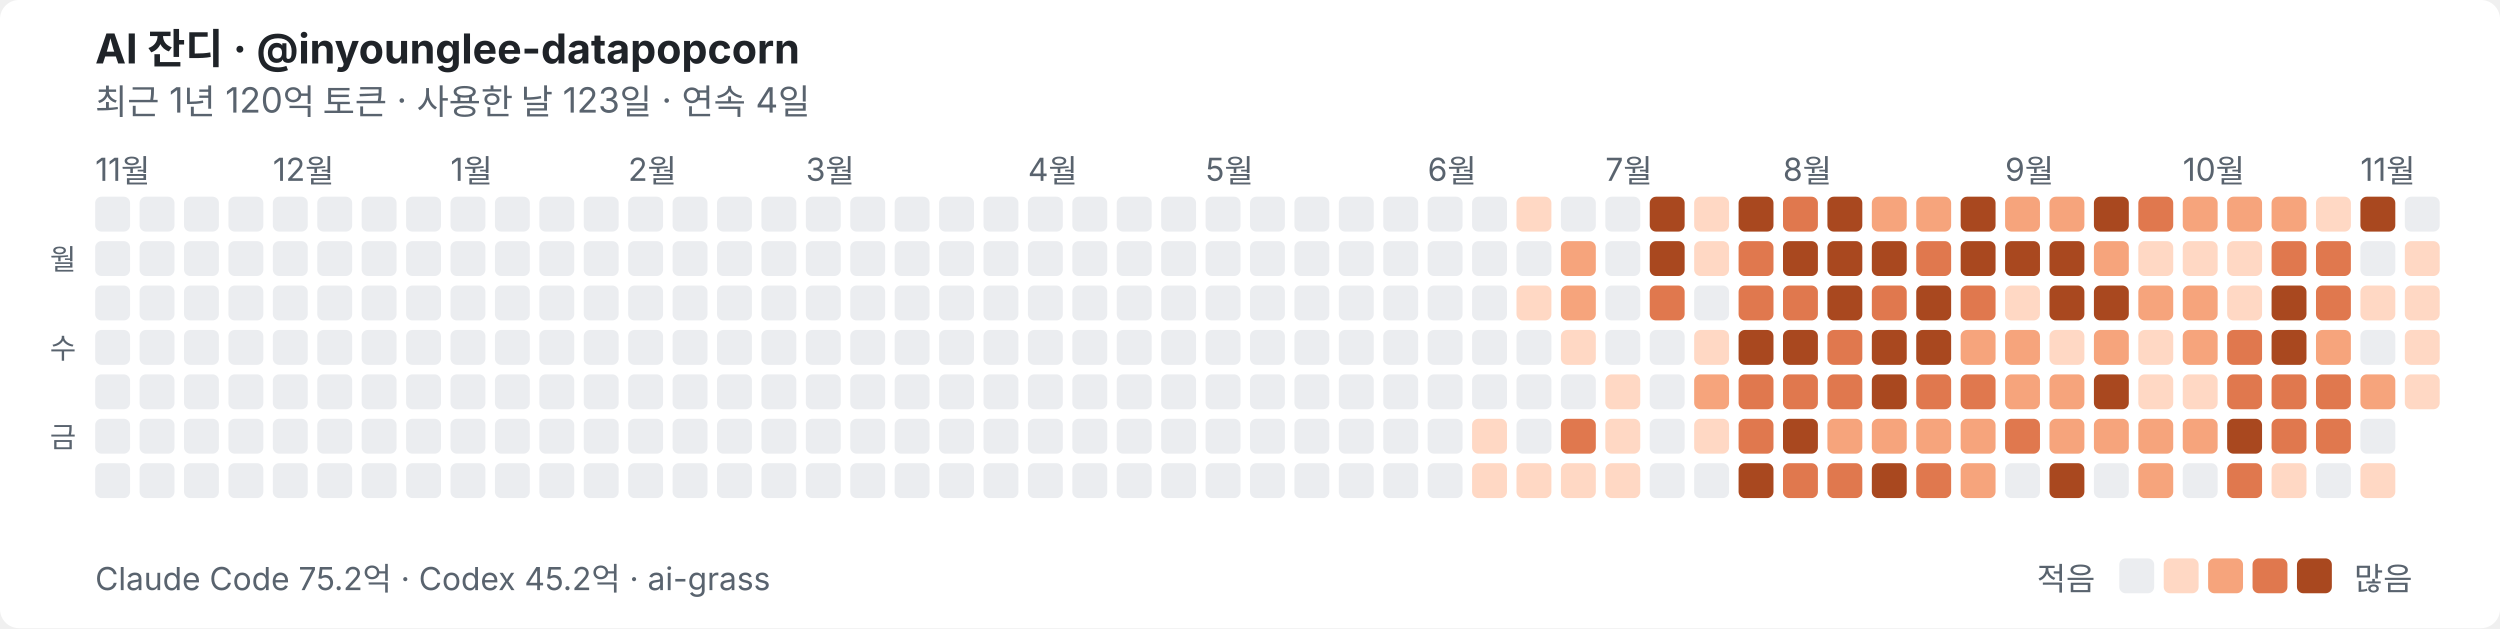
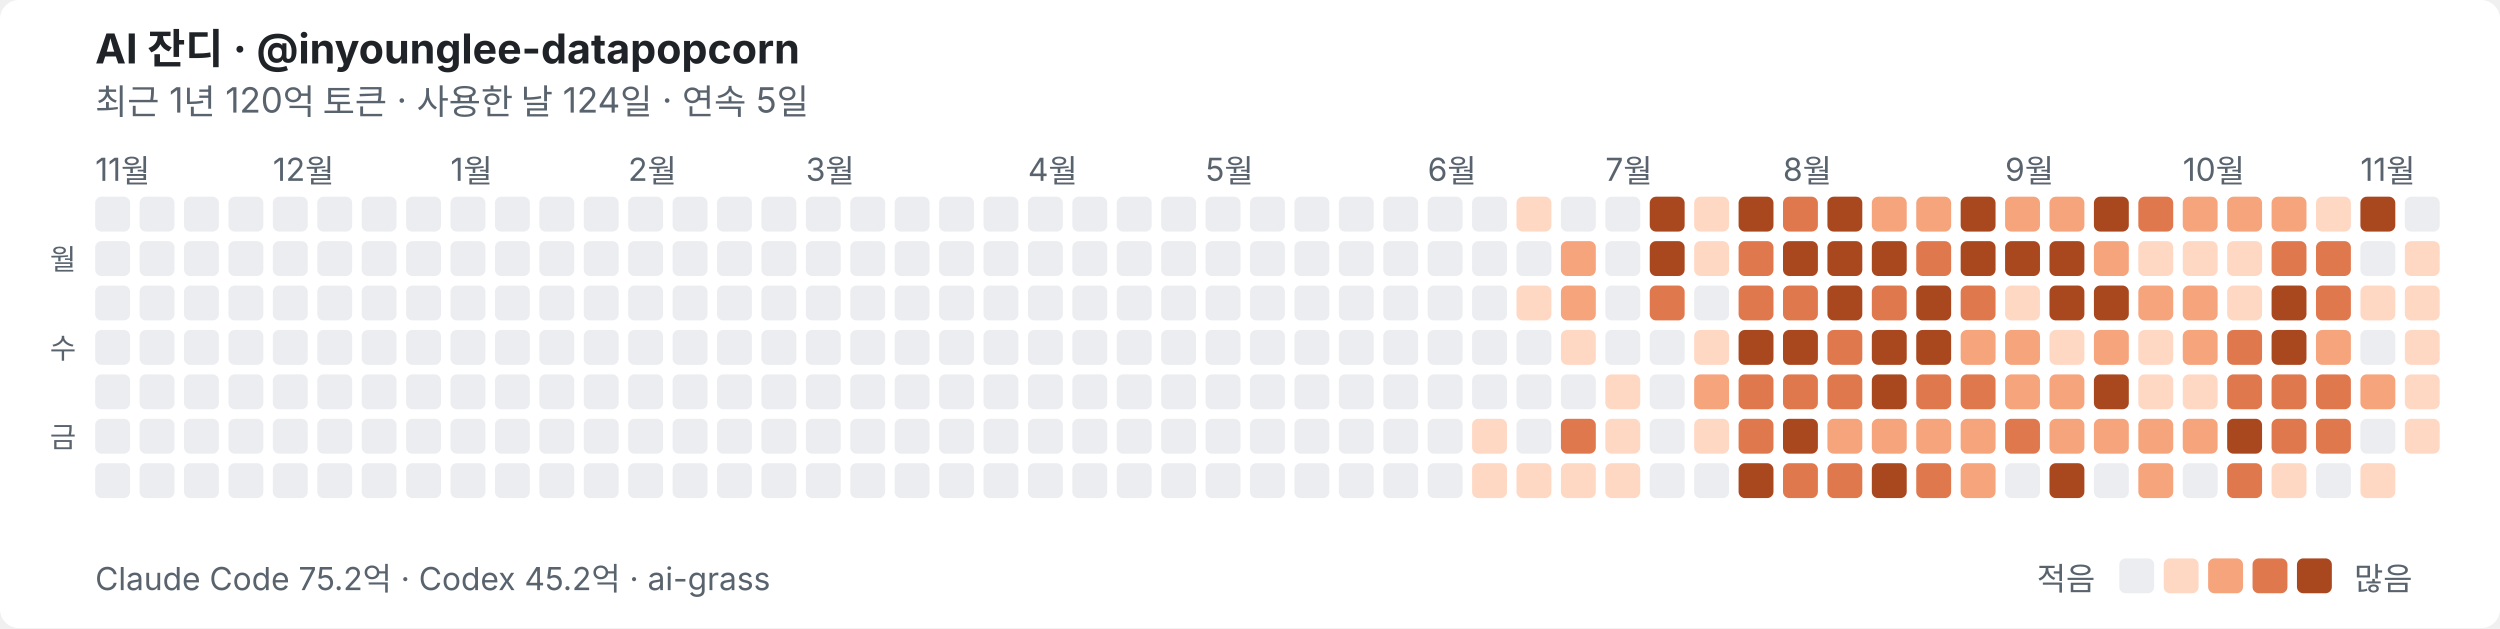
- <svg xmlns="http://www.w3.org/2000/svg" width="788" height="198" viewBox="0 0 788 198" role="img" aria-label="AI 잔디 · @inyounglee-datapopcorn 최근 1년 120억 토큰 · 사용한 날 123일 · 연속 4일">
+ <svg xmlns="http://www.w3.org/2000/svg" width="788" height="198" viewBox="0 0 788 198" role="img" aria-label="AI 잔디 · @inyounglee-datapopcorn 최근 1년 120억 토큰 · 사용한 날 124일 · 연속 5일">
  <rect width="788" height="198" rx="6" fill="#ffffff" />
  <g font-family="-apple-system,BlinkMacSystemFont,'Segoe UI','Apple SD Gothic Neo','Malgun Gothic',sans-serif">
    <text x="30" y="20" font-size="13" font-weight="700" fill="#1f2328">AI 잔디 · @inyounglee-datapopcorn</text>
-     <text x="30" y="36" font-size="11" fill="#59636e">최근 1년 120억 토큰 · 사용한 날 123일 · 연속 4일</text>
+     <text x="30" y="36" font-size="11" fill="#59636e">최근 1년 120억 토큰 · 사용한 날 124일 · 연속 5일</text>
    <text x="30" y="57" font-size="10" fill="#59636e">11월</text>
    <text x="86" y="57" font-size="10" fill="#59636e">12월</text>
    <text x="142" y="57" font-size="10" fill="#59636e">1월</text>
    <text x="198" y="57" font-size="10" fill="#59636e">2월</text>
    <text x="254" y="57" font-size="10" fill="#59636e">3월</text>
    <text x="324" y="57" font-size="10" fill="#59636e">4월</text>
    <text x="380" y="57" font-size="10" fill="#59636e">5월</text>
    <text x="450" y="57" font-size="10" fill="#59636e">6월</text>
    <text x="506" y="57" font-size="10" fill="#59636e">7월</text>
    <text x="562" y="57" font-size="10" fill="#59636e">8월</text>
    <text x="632" y="57" font-size="10" fill="#59636e">9월</text>
    <text x="688" y="57" font-size="10" fill="#59636e">10월</text>
    <text x="744" y="57" font-size="10" fill="#59636e">11월</text>
    <text x="24" y="85" font-size="9" text-anchor="end" fill="#59636e">월</text>
    <text x="24" y="113" font-size="9" text-anchor="end" fill="#59636e">수</text>
    <text x="24" y="141" font-size="9" text-anchor="end" fill="#59636e">금</text>
    <rect x="30" y="62" width="11" height="11" rx="2" fill="#ebedf0" />
    <rect x="30" y="76" width="11" height="11" rx="2" fill="#ebedf0" />
    <rect x="30" y="90" width="11" height="11" rx="2" fill="#ebedf0" />
    <rect x="30" y="104" width="11" height="11" rx="2" fill="#ebedf0" />
    <rect x="30" y="118" width="11" height="11" rx="2" fill="#ebedf0" />
    <rect x="30" y="132" width="11" height="11" rx="2" fill="#ebedf0" />
    <rect x="30" y="146" width="11" height="11" rx="2" fill="#ebedf0" />
    <rect x="44" y="62" width="11" height="11" rx="2" fill="#ebedf0" />
    <rect x="44" y="76" width="11" height="11" rx="2" fill="#ebedf0" />
    <rect x="44" y="90" width="11" height="11" rx="2" fill="#ebedf0" />
    <rect x="44" y="104" width="11" height="11" rx="2" fill="#ebedf0" />
    <rect x="44" y="118" width="11" height="11" rx="2" fill="#ebedf0" />
    <rect x="44" y="132" width="11" height="11" rx="2" fill="#ebedf0" />
    <rect x="44" y="146" width="11" height="11" rx="2" fill="#ebedf0" />
    <rect x="58" y="62" width="11" height="11" rx="2" fill="#ebedf0" />
    <rect x="58" y="76" width="11" height="11" rx="2" fill="#ebedf0" />
    <rect x="58" y="90" width="11" height="11" rx="2" fill="#ebedf0" />
    <rect x="58" y="104" width="11" height="11" rx="2" fill="#ebedf0" />
    <rect x="58" y="118" width="11" height="11" rx="2" fill="#ebedf0" />
    <rect x="58" y="132" width="11" height="11" rx="2" fill="#ebedf0" />
    <rect x="58" y="146" width="11" height="11" rx="2" fill="#ebedf0" />
    <rect x="72" y="62" width="11" height="11" rx="2" fill="#ebedf0" />
    <rect x="72" y="76" width="11" height="11" rx="2" fill="#ebedf0" />
    <rect x="72" y="90" width="11" height="11" rx="2" fill="#ebedf0" />
    <rect x="72" y="104" width="11" height="11" rx="2" fill="#ebedf0" />
    <rect x="72" y="118" width="11" height="11" rx="2" fill="#ebedf0" />
    <rect x="72" y="132" width="11" height="11" rx="2" fill="#ebedf0" />
    <rect x="72" y="146" width="11" height="11" rx="2" fill="#ebedf0" />
    <rect x="86" y="62" width="11" height="11" rx="2" fill="#ebedf0" />
    <rect x="86" y="76" width="11" height="11" rx="2" fill="#ebedf0" />
    <rect x="86" y="90" width="11" height="11" rx="2" fill="#ebedf0" />
    <rect x="86" y="104" width="11" height="11" rx="2" fill="#ebedf0" />
    <rect x="86" y="118" width="11" height="11" rx="2" fill="#ebedf0" />
    <rect x="86" y="132" width="11" height="11" rx="2" fill="#ebedf0" />
    <rect x="86" y="146" width="11" height="11" rx="2" fill="#ebedf0" />
    <rect x="100" y="62" width="11" height="11" rx="2" fill="#ebedf0" />
    <rect x="100" y="76" width="11" height="11" rx="2" fill="#ebedf0" />
    <rect x="100" y="90" width="11" height="11" rx="2" fill="#ebedf0" />
    <rect x="100" y="104" width="11" height="11" rx="2" fill="#ebedf0" />
    <rect x="100" y="118" width="11" height="11" rx="2" fill="#ebedf0" />
    <rect x="100" y="132" width="11" height="11" rx="2" fill="#ebedf0" />
    <rect x="100" y="146" width="11" height="11" rx="2" fill="#ebedf0" />
    <rect x="114" y="62" width="11" height="11" rx="2" fill="#ebedf0" />
    <rect x="114" y="76" width="11" height="11" rx="2" fill="#ebedf0" />
    <rect x="114" y="90" width="11" height="11" rx="2" fill="#ebedf0" />
    <rect x="114" y="104" width="11" height="11" rx="2" fill="#ebedf0" />
    <rect x="114" y="118" width="11" height="11" rx="2" fill="#ebedf0" />
    <rect x="114" y="132" width="11" height="11" rx="2" fill="#ebedf0" />
    <rect x="114" y="146" width="11" height="11" rx="2" fill="#ebedf0" />
    <rect x="128" y="62" width="11" height="11" rx="2" fill="#ebedf0" />
    <rect x="128" y="76" width="11" height="11" rx="2" fill="#ebedf0" />
    <rect x="128" y="90" width="11" height="11" rx="2" fill="#ebedf0" />
    <rect x="128" y="104" width="11" height="11" rx="2" fill="#ebedf0" />
    <rect x="128" y="118" width="11" height="11" rx="2" fill="#ebedf0" />
    <rect x="128" y="132" width="11" height="11" rx="2" fill="#ebedf0" />
    <rect x="128" y="146" width="11" height="11" rx="2" fill="#ebedf0" />
    <rect x="142" y="62" width="11" height="11" rx="2" fill="#ebedf0" />
    <rect x="142" y="76" width="11" height="11" rx="2" fill="#ebedf0" />
    <rect x="142" y="90" width="11" height="11" rx="2" fill="#ebedf0" />
    <rect x="142" y="104" width="11" height="11" rx="2" fill="#ebedf0" />
    <rect x="142" y="118" width="11" height="11" rx="2" fill="#ebedf0" />
    <rect x="142" y="132" width="11" height="11" rx="2" fill="#ebedf0" />
    <rect x="142" y="146" width="11" height="11" rx="2" fill="#ebedf0" />
    <rect x="156" y="62" width="11" height="11" rx="2" fill="#ebedf0" />
    <rect x="156" y="76" width="11" height="11" rx="2" fill="#ebedf0" />
    <rect x="156" y="90" width="11" height="11" rx="2" fill="#ebedf0" />
    <rect x="156" y="104" width="11" height="11" rx="2" fill="#ebedf0" />
    <rect x="156" y="118" width="11" height="11" rx="2" fill="#ebedf0" />
    <rect x="156" y="132" width="11" height="11" rx="2" fill="#ebedf0" />
    <rect x="156" y="146" width="11" height="11" rx="2" fill="#ebedf0" />
    <rect x="170" y="62" width="11" height="11" rx="2" fill="#ebedf0" />
    <rect x="170" y="76" width="11" height="11" rx="2" fill="#ebedf0" />
    <rect x="170" y="90" width="11" height="11" rx="2" fill="#ebedf0" />
    <rect x="170" y="104" width="11" height="11" rx="2" fill="#ebedf0" />
    <rect x="170" y="118" width="11" height="11" rx="2" fill="#ebedf0" />
    <rect x="170" y="132" width="11" height="11" rx="2" fill="#ebedf0" />
    <rect x="170" y="146" width="11" height="11" rx="2" fill="#ebedf0" />
    <rect x="184" y="62" width="11" height="11" rx="2" fill="#ebedf0" />
    <rect x="184" y="76" width="11" height="11" rx="2" fill="#ebedf0" />
    <rect x="184" y="90" width="11" height="11" rx="2" fill="#ebedf0" />
    <rect x="184" y="104" width="11" height="11" rx="2" fill="#ebedf0" />
    <rect x="184" y="118" width="11" height="11" rx="2" fill="#ebedf0" />
    <rect x="184" y="132" width="11" height="11" rx="2" fill="#ebedf0" />
    <rect x="184" y="146" width="11" height="11" rx="2" fill="#ebedf0" />
    <rect x="198" y="62" width="11" height="11" rx="2" fill="#ebedf0" />
    <rect x="198" y="76" width="11" height="11" rx="2" fill="#ebedf0" />
    <rect x="198" y="90" width="11" height="11" rx="2" fill="#ebedf0" />
    <rect x="198" y="104" width="11" height="11" rx="2" fill="#ebedf0" />
    <rect x="198" y="118" width="11" height="11" rx="2" fill="#ebedf0" />
    <rect x="198" y="132" width="11" height="11" rx="2" fill="#ebedf0" />
    <rect x="198" y="146" width="11" height="11" rx="2" fill="#ebedf0" />
    <rect x="212" y="62" width="11" height="11" rx="2" fill="#ebedf0" />
    <rect x="212" y="76" width="11" height="11" rx="2" fill="#ebedf0" />
    <rect x="212" y="90" width="11" height="11" rx="2" fill="#ebedf0" />
    <rect x="212" y="104" width="11" height="11" rx="2" fill="#ebedf0" />
    <rect x="212" y="118" width="11" height="11" rx="2" fill="#ebedf0" />
    <rect x="212" y="132" width="11" height="11" rx="2" fill="#ebedf0" />
    <rect x="212" y="146" width="11" height="11" rx="2" fill="#ebedf0" />
    <rect x="226" y="62" width="11" height="11" rx="2" fill="#ebedf0" />
    <rect x="226" y="76" width="11" height="11" rx="2" fill="#ebedf0" />
    <rect x="226" y="90" width="11" height="11" rx="2" fill="#ebedf0" />
    <rect x="226" y="104" width="11" height="11" rx="2" fill="#ebedf0" />
    <rect x="226" y="118" width="11" height="11" rx="2" fill="#ebedf0" />
    <rect x="226" y="132" width="11" height="11" rx="2" fill="#ebedf0" />
    <rect x="226" y="146" width="11" height="11" rx="2" fill="#ebedf0" />
    <rect x="240" y="62" width="11" height="11" rx="2" fill="#ebedf0" />
    <rect x="240" y="76" width="11" height="11" rx="2" fill="#ebedf0" />
    <rect x="240" y="90" width="11" height="11" rx="2" fill="#ebedf0" />
    <rect x="240" y="104" width="11" height="11" rx="2" fill="#ebedf0" />
    <rect x="240" y="118" width="11" height="11" rx="2" fill="#ebedf0" />
    <rect x="240" y="132" width="11" height="11" rx="2" fill="#ebedf0" />
    <rect x="240" y="146" width="11" height="11" rx="2" fill="#ebedf0" />
    <rect x="254" y="62" width="11" height="11" rx="2" fill="#ebedf0" />
    <rect x="254" y="76" width="11" height="11" rx="2" fill="#ebedf0" />
    <rect x="254" y="90" width="11" height="11" rx="2" fill="#ebedf0" />
    <rect x="254" y="104" width="11" height="11" rx="2" fill="#ebedf0" />
    <rect x="254" y="118" width="11" height="11" rx="2" fill="#ebedf0" />
    <rect x="254" y="132" width="11" height="11" rx="2" fill="#ebedf0" />
    <rect x="254" y="146" width="11" height="11" rx="2" fill="#ebedf0" />
    <rect x="268" y="62" width="11" height="11" rx="2" fill="#ebedf0" />
    <rect x="268" y="76" width="11" height="11" rx="2" fill="#ebedf0" />
    <rect x="268" y="90" width="11" height="11" rx="2" fill="#ebedf0" />
    <rect x="268" y="104" width="11" height="11" rx="2" fill="#ebedf0" />
    <rect x="268" y="118" width="11" height="11" rx="2" fill="#ebedf0" />
    <rect x="268" y="132" width="11" height="11" rx="2" fill="#ebedf0" />
    <rect x="268" y="146" width="11" height="11" rx="2" fill="#ebedf0" />
    <rect x="282" y="62" width="11" height="11" rx="2" fill="#ebedf0" />
    <rect x="282" y="76" width="11" height="11" rx="2" fill="#ebedf0" />
    <rect x="282" y="90" width="11" height="11" rx="2" fill="#ebedf0" />
    <rect x="282" y="104" width="11" height="11" rx="2" fill="#ebedf0" />
    <rect x="282" y="118" width="11" height="11" rx="2" fill="#ebedf0" />
    <rect x="282" y="132" width="11" height="11" rx="2" fill="#ebedf0" />
    <rect x="282" y="146" width="11" height="11" rx="2" fill="#ebedf0" />
    <rect x="296" y="62" width="11" height="11" rx="2" fill="#ebedf0" />
    <rect x="296" y="76" width="11" height="11" rx="2" fill="#ebedf0" />
    <rect x="296" y="90" width="11" height="11" rx="2" fill="#ebedf0" />
    <rect x="296" y="104" width="11" height="11" rx="2" fill="#ebedf0" />
    <rect x="296" y="118" width="11" height="11" rx="2" fill="#ebedf0" />
    <rect x="296" y="132" width="11" height="11" rx="2" fill="#ebedf0" />
    <rect x="296" y="146" width="11" height="11" rx="2" fill="#ebedf0" />
    <rect x="310" y="62" width="11" height="11" rx="2" fill="#ebedf0" />
    <rect x="310" y="76" width="11" height="11" rx="2" fill="#ebedf0" />
    <rect x="310" y="90" width="11" height="11" rx="2" fill="#ebedf0" />
    <rect x="310" y="104" width="11" height="11" rx="2" fill="#ebedf0" />
    <rect x="310" y="118" width="11" height="11" rx="2" fill="#ebedf0" />
    <rect x="310" y="132" width="11" height="11" rx="2" fill="#ebedf0" />
    <rect x="310" y="146" width="11" height="11" rx="2" fill="#ebedf0" />
    <rect x="324" y="62" width="11" height="11" rx="2" fill="#ebedf0" />
    <rect x="324" y="76" width="11" height="11" rx="2" fill="#ebedf0" />
    <rect x="324" y="90" width="11" height="11" rx="2" fill="#ebedf0" />
    <rect x="324" y="104" width="11" height="11" rx="2" fill="#ebedf0" />
    <rect x="324" y="118" width="11" height="11" rx="2" fill="#ebedf0" />
    <rect x="324" y="132" width="11" height="11" rx="2" fill="#ebedf0" />
    <rect x="324" y="146" width="11" height="11" rx="2" fill="#ebedf0" />
    <rect x="338" y="62" width="11" height="11" rx="2" fill="#ebedf0" />
    <rect x="338" y="76" width="11" height="11" rx="2" fill="#ebedf0" />
    <rect x="338" y="90" width="11" height="11" rx="2" fill="#ebedf0" />
    <rect x="338" y="104" width="11" height="11" rx="2" fill="#ebedf0" />
    <rect x="338" y="118" width="11" height="11" rx="2" fill="#ebedf0" />
    <rect x="338" y="132" width="11" height="11" rx="2" fill="#ebedf0" />
    <rect x="338" y="146" width="11" height="11" rx="2" fill="#ebedf0" />
    <rect x="352" y="62" width="11" height="11" rx="2" fill="#ebedf0" />
    <rect x="352" y="76" width="11" height="11" rx="2" fill="#ebedf0" />
    <rect x="352" y="90" width="11" height="11" rx="2" fill="#ebedf0" />
    <rect x="352" y="104" width="11" height="11" rx="2" fill="#ebedf0" />
    <rect x="352" y="118" width="11" height="11" rx="2" fill="#ebedf0" />
    <rect x="352" y="132" width="11" height="11" rx="2" fill="#ebedf0" />
    <rect x="352" y="146" width="11" height="11" rx="2" fill="#ebedf0" />
    <rect x="366" y="62" width="11" height="11" rx="2" fill="#ebedf0" />
    <rect x="366" y="76" width="11" height="11" rx="2" fill="#ebedf0" />
    <rect x="366" y="90" width="11" height="11" rx="2" fill="#ebedf0" />
    <rect x="366" y="104" width="11" height="11" rx="2" fill="#ebedf0" />
    <rect x="366" y="118" width="11" height="11" rx="2" fill="#ebedf0" />
    <rect x="366" y="132" width="11" height="11" rx="2" fill="#ebedf0" />
    <rect x="366" y="146" width="11" height="11" rx="2" fill="#ebedf0" />
    <rect x="380" y="62" width="11" height="11" rx="2" fill="#ebedf0" />
    <rect x="380" y="76" width="11" height="11" rx="2" fill="#ebedf0" />
    <rect x="380" y="90" width="11" height="11" rx="2" fill="#ebedf0" />
    <rect x="380" y="104" width="11" height="11" rx="2" fill="#ebedf0" />
    <rect x="380" y="118" width="11" height="11" rx="2" fill="#ebedf0" />
    <rect x="380" y="132" width="11" height="11" rx="2" fill="#ebedf0" />
    <rect x="380" y="146" width="11" height="11" rx="2" fill="#ebedf0" />
    <rect x="394" y="62" width="11" height="11" rx="2" fill="#ebedf0" />
    <rect x="394" y="76" width="11" height="11" rx="2" fill="#ebedf0" />
    <rect x="394" y="90" width="11" height="11" rx="2" fill="#ebedf0" />
    <rect x="394" y="104" width="11" height="11" rx="2" fill="#ebedf0" />
    <rect x="394" y="118" width="11" height="11" rx="2" fill="#ebedf0" />
    <rect x="394" y="132" width="11" height="11" rx="2" fill="#ebedf0" />
    <rect x="394" y="146" width="11" height="11" rx="2" fill="#ebedf0" />
    <rect x="408" y="62" width="11" height="11" rx="2" fill="#ebedf0" />
    <rect x="408" y="76" width="11" height="11" rx="2" fill="#ebedf0" />
    <rect x="408" y="90" width="11" height="11" rx="2" fill="#ebedf0" />
    <rect x="408" y="104" width="11" height="11" rx="2" fill="#ebedf0" />
    <rect x="408" y="118" width="11" height="11" rx="2" fill="#ebedf0" />
    <rect x="408" y="132" width="11" height="11" rx="2" fill="#ebedf0" />
    <rect x="408" y="146" width="11" height="11" rx="2" fill="#ebedf0" />
    <rect x="422" y="62" width="11" height="11" rx="2" fill="#ebedf0" />
    <rect x="422" y="76" width="11" height="11" rx="2" fill="#ebedf0" />
    <rect x="422" y="90" width="11" height="11" rx="2" fill="#ebedf0" />
    <rect x="422" y="104" width="11" height="11" rx="2" fill="#ebedf0" />
    <rect x="422" y="118" width="11" height="11" rx="2" fill="#ebedf0" />
    <rect x="422" y="132" width="11" height="11" rx="2" fill="#ebedf0" />
    <rect x="422" y="146" width="11" height="11" rx="2" fill="#ebedf0" />
    <rect x="436" y="62" width="11" height="11" rx="2" fill="#ebedf0" />
    <rect x="436" y="76" width="11" height="11" rx="2" fill="#ebedf0" />
    <rect x="436" y="90" width="11" height="11" rx="2" fill="#ebedf0" />
    <rect x="436" y="104" width="11" height="11" rx="2" fill="#ebedf0" />
    <rect x="436" y="118" width="11" height="11" rx="2" fill="#ebedf0" />
    <rect x="436" y="132" width="11" height="11" rx="2" fill="#ebedf0" />
    <rect x="436" y="146" width="11" height="11" rx="2" fill="#ebedf0" />
    <rect x="450" y="62" width="11" height="11" rx="2" fill="#ebedf0" />
    <rect x="450" y="76" width="11" height="11" rx="2" fill="#ebedf0" />
    <rect x="450" y="90" width="11" height="11" rx="2" fill="#ebedf0" />
    <rect x="450" y="104" width="11" height="11" rx="2" fill="#ebedf0" />
    <rect x="450" y="118" width="11" height="11" rx="2" fill="#ebedf0" />
    <rect x="450" y="132" width="11" height="11" rx="2" fill="#ebedf0" />
    <rect x="450" y="146" width="11" height="11" rx="2" fill="#ebedf0" />
    <rect x="464" y="62" width="11" height="11" rx="2" fill="#ebedf0" />
    <rect x="464" y="76" width="11" height="11" rx="2" fill="#ebedf0" />
    <rect x="464" y="90" width="11" height="11" rx="2" fill="#ebedf0" />
    <rect x="464" y="104" width="11" height="11" rx="2" fill="#ebedf0" />
    <rect x="464" y="118" width="11" height="11" rx="2" fill="#ebedf0" />
    <rect x="464" y="132" width="11" height="11" rx="2" fill="#ffd8c4" />
    <rect x="464" y="146" width="11" height="11" rx="2" fill="#ffd8c4" />
    <rect x="478" y="62" width="11" height="11" rx="2" fill="#ffd8c4" />
    <rect x="478" y="76" width="11" height="11" rx="2" fill="#ebedf0" />
    <rect x="478" y="90" width="11" height="11" rx="2" fill="#ffd8c4" />
    <rect x="478" y="104" width="11" height="11" rx="2" fill="#ebedf0" />
    <rect x="478" y="118" width="11" height="11" rx="2" fill="#ebedf0" />
    <rect x="478" y="132" width="11" height="11" rx="2" fill="#ebedf0" />
    <rect x="478" y="146" width="11" height="11" rx="2" fill="#ffd8c4" />
    <rect x="492" y="62" width="11" height="11" rx="2" fill="#ebedf0" />
    <rect x="492" y="76" width="11" height="11" rx="2" fill="#f6a47c" />
    <rect x="492" y="90" width="11" height="11" rx="2" fill="#f6a47c" />
    <rect x="492" y="104" width="11" height="11" rx="2" fill="#ffd8c4" />
    <rect x="492" y="118" width="11" height="11" rx="2" fill="#ebedf0" />
    <rect x="492" y="132" width="11" height="11" rx="2" fill="#e0784e" />
    <rect x="492" y="146" width="11" height="11" rx="2" fill="#ffd8c4" />
    <rect x="506" y="62" width="11" height="11" rx="2" fill="#ebedf0" />
    <rect x="506" y="76" width="11" height="11" rx="2" fill="#ebedf0" />
    <rect x="506" y="90" width="11" height="11" rx="2" fill="#ebedf0" />
    <rect x="506" y="104" width="11" height="11" rx="2" fill="#ebedf0" />
    <rect x="506" y="118" width="11" height="11" rx="2" fill="#ffd8c4" />
    <rect x="506" y="132" width="11" height="11" rx="2" fill="#ffd8c4" />
    <rect x="506" y="146" width="11" height="11" rx="2" fill="#ffd8c4" />
    <rect x="520" y="62" width="11" height="11" rx="2" fill="#a9481f" />
    <rect x="520" y="76" width="11" height="11" rx="2" fill="#a9481f" />
    <rect x="520" y="90" width="11" height="11" rx="2" fill="#e0784e" />
    <rect x="520" y="104" width="11" height="11" rx="2" fill="#ebedf0" />
    <rect x="520" y="118" width="11" height="11" rx="2" fill="#ebedf0" />
    <rect x="520" y="132" width="11" height="11" rx="2" fill="#ebedf0" />
    <rect x="520" y="146" width="11" height="11" rx="2" fill="#ebedf0" />
    <rect x="534" y="62" width="11" height="11" rx="2" fill="#ffd8c4" />
    <rect x="534" y="76" width="11" height="11" rx="2" fill="#ffd8c4" />
    <rect x="534" y="90" width="11" height="11" rx="2" fill="#ebedf0" />
    <rect x="534" y="104" width="11" height="11" rx="2" fill="#ffd8c4" />
    <rect x="534" y="118" width="11" height="11" rx="2" fill="#f6a47c" />
    <rect x="534" y="132" width="11" height="11" rx="2" fill="#ffd8c4" />
    <rect x="534" y="146" width="11" height="11" rx="2" fill="#ebedf0" />
    <rect x="548" y="62" width="11" height="11" rx="2" fill="#a9481f" />
    <rect x="548" y="76" width="11" height="11" rx="2" fill="#e0784e" />
    <rect x="548" y="90" width="11" height="11" rx="2" fill="#e0784e" />
    <rect x="548" y="104" width="11" height="11" rx="2" fill="#a9481f" />
    <rect x="548" y="118" width="11" height="11" rx="2" fill="#e0784e" />
    <rect x="548" y="132" width="11" height="11" rx="2" fill="#e0784e" />
    <rect x="548" y="146" width="11" height="11" rx="2" fill="#a9481f" />
    <rect x="562" y="62" width="11" height="11" rx="2" fill="#e0784e" />
    <rect x="562" y="76" width="11" height="11" rx="2" fill="#a9481f" />
    <rect x="562" y="90" width="11" height="11" rx="2" fill="#e0784e" />
    <rect x="562" y="104" width="11" height="11" rx="2" fill="#a9481f" />
    <rect x="562" y="118" width="11" height="11" rx="2" fill="#e0784e" />
    <rect x="562" y="132" width="11" height="11" rx="2" fill="#a9481f" />
    <rect x="562" y="146" width="11" height="11" rx="2" fill="#e0784e" />
    <rect x="576" y="62" width="11" height="11" rx="2" fill="#a9481f" />
    <rect x="576" y="76" width="11" height="11" rx="2" fill="#a9481f" />
    <rect x="576" y="90" width="11" height="11" rx="2" fill="#a9481f" />
    <rect x="576" y="104" width="11" height="11" rx="2" fill="#e0784e" />
    <rect x="576" y="118" width="11" height="11" rx="2" fill="#e0784e" />
    <rect x="576" y="132" width="11" height="11" rx="2" fill="#f6a47c" />
    <rect x="576" y="146" width="11" height="11" rx="2" fill="#e0784e" />
    <rect x="590" y="62" width="11" height="11" rx="2" fill="#f6a47c" />
    <rect x="590" y="76" width="11" height="11" rx="2" fill="#a9481f" />
    <rect x="590" y="90" width="11" height="11" rx="2" fill="#e0784e" />
    <rect x="590" y="104" width="11" height="11" rx="2" fill="#a9481f" />
    <rect x="590" y="118" width="11" height="11" rx="2" fill="#a9481f" />
    <rect x="590" y="132" width="11" height="11" rx="2" fill="#f6a47c" />
    <rect x="590" y="146" width="11" height="11" rx="2" fill="#a9481f" />
    <rect x="604" y="62" width="11" height="11" rx="2" fill="#f6a47c" />
    <rect x="604" y="76" width="11" height="11" rx="2" fill="#e0784e" />
    <rect x="604" y="90" width="11" height="11" rx="2" fill="#a9481f" />
    <rect x="604" y="104" width="11" height="11" rx="2" fill="#a9481f" />
    <rect x="604" y="118" width="11" height="11" rx="2" fill="#e0784e" />
    <rect x="604" y="132" width="11" height="11" rx="2" fill="#f6a47c" />
    <rect x="604" y="146" width="11" height="11" rx="2" fill="#e0784e" />
    <rect x="618" y="62" width="11" height="11" rx="2" fill="#a9481f" />
    <rect x="618" y="76" width="11" height="11" rx="2" fill="#a9481f" />
    <rect x="618" y="90" width="11" height="11" rx="2" fill="#e0784e" />
    <rect x="618" y="104" width="11" height="11" rx="2" fill="#f6a47c" />
    <rect x="618" y="118" width="11" height="11" rx="2" fill="#e0784e" />
    <rect x="618" y="132" width="11" height="11" rx="2" fill="#f6a47c" />
    <rect x="618" y="146" width="11" height="11" rx="2" fill="#f6a47c" />
    <rect x="632" y="62" width="11" height="11" rx="2" fill="#f6a47c" />
    <rect x="632" y="76" width="11" height="11" rx="2" fill="#a9481f" />
    <rect x="632" y="90" width="11" height="11" rx="2" fill="#ffd8c4" />
    <rect x="632" y="104" width="11" height="11" rx="2" fill="#f6a47c" />
    <rect x="632" y="118" width="11" height="11" rx="2" fill="#f6a47c" />
    <rect x="632" y="132" width="11" height="11" rx="2" fill="#e0784e" />
    <rect x="632" y="146" width="11" height="11" rx="2" fill="#ebedf0" />
    <rect x="646" y="62" width="11" height="11" rx="2" fill="#f6a47c" />
    <rect x="646" y="76" width="11" height="11" rx="2" fill="#a9481f" />
    <rect x="646" y="90" width="11" height="11" rx="2" fill="#a9481f" />
    <rect x="646" y="104" width="11" height="11" rx="2" fill="#ffd8c4" />
    <rect x="646" y="118" width="11" height="11" rx="2" fill="#f6a47c" />
    <rect x="646" y="132" width="11" height="11" rx="2" fill="#f6a47c" />
    <rect x="646" y="146" width="11" height="11" rx="2" fill="#a9481f" />
    <rect x="660" y="62" width="11" height="11" rx="2" fill="#a9481f" />
    <rect x="660" y="76" width="11" height="11" rx="2" fill="#f6a47c" />
    <rect x="660" y="90" width="11" height="11" rx="2" fill="#a9481f" />
    <rect x="660" y="104" width="11" height="11" rx="2" fill="#f6a47c" />
    <rect x="660" y="118" width="11" height="11" rx="2" fill="#a9481f" />
    <rect x="660" y="132" width="11" height="11" rx="2" fill="#f6a47c" />
    <rect x="660" y="146" width="11" height="11" rx="2" fill="#ebedf0" />
    <rect x="674" y="62" width="11" height="11" rx="2" fill="#e0784e" />
    <rect x="674" y="76" width="11" height="11" rx="2" fill="#ffd8c4" />
    <rect x="674" y="90" width="11" height="11" rx="2" fill="#f6a47c" />
    <rect x="674" y="104" width="11" height="11" rx="2" fill="#ffd8c4" />
    <rect x="674" y="118" width="11" height="11" rx="2" fill="#ffd8c4" />
    <rect x="674" y="132" width="11" height="11" rx="2" fill="#f6a47c" />
    <rect x="674" y="146" width="11" height="11" rx="2" fill="#f6a47c" />
    <rect x="688" y="62" width="11" height="11" rx="2" fill="#f6a47c" />
    <rect x="688" y="76" width="11" height="11" rx="2" fill="#ffd8c4" />
    <rect x="688" y="90" width="11" height="11" rx="2" fill="#f6a47c" />
    <rect x="688" y="104" width="11" height="11" rx="2" fill="#f6a47c" />
    <rect x="688" y="118" width="11" height="11" rx="2" fill="#ffd8c4" />
    <rect x="688" y="132" width="11" height="11" rx="2" fill="#f6a47c" />
    <rect x="688" y="146" width="11" height="11" rx="2" fill="#ebedf0" />
    <rect x="702" y="62" width="11" height="11" rx="2" fill="#f6a47c" />
    <rect x="702" y="76" width="11" height="11" rx="2" fill="#ffd8c4" />
    <rect x="702" y="90" width="11" height="11" rx="2" fill="#ffd8c4" />
    <rect x="702" y="104" width="11" height="11" rx="2" fill="#e0784e" />
    <rect x="702" y="118" width="11" height="11" rx="2" fill="#e0784e" />
    <rect x="702" y="132" width="11" height="11" rx="2" fill="#a9481f" />
    <rect x="702" y="146" width="11" height="11" rx="2" fill="#e0784e" />
    <rect x="716" y="62" width="11" height="11" rx="2" fill="#f6a47c" />
    <rect x="716" y="76" width="11" height="11" rx="2" fill="#e0784e" />
    <rect x="716" y="90" width="11" height="11" rx="2" fill="#a9481f" />
    <rect x="716" y="104" width="11" height="11" rx="2" fill="#a9481f" />
    <rect x="716" y="118" width="11" height="11" rx="2" fill="#e0784e" />
    <rect x="716" y="132" width="11" height="11" rx="2" fill="#e0784e" />
    <rect x="716" y="146" width="11" height="11" rx="2" fill="#ffd8c4" />
    <rect x="730" y="62" width="11" height="11" rx="2" fill="#ffd8c4" />
    <rect x="730" y="76" width="11" height="11" rx="2" fill="#e0784e" />
    <rect x="730" y="90" width="11" height="11" rx="2" fill="#e0784e" />
    <rect x="730" y="104" width="11" height="11" rx="2" fill="#f6a47c" />
    <rect x="730" y="118" width="11" height="11" rx="2" fill="#e0784e" />
    <rect x="730" y="132" width="11" height="11" rx="2" fill="#e0784e" />
    <rect x="730" y="146" width="11" height="11" rx="2" fill="#ebedf0" />
    <rect x="744" y="62" width="11" height="11" rx="2" fill="#a9481f" />
    <rect x="744" y="76" width="11" height="11" rx="2" fill="#ebedf0" />
    <rect x="744" y="90" width="11" height="11" rx="2" fill="#ffd8c4" />
    <rect x="744" y="104" width="11" height="11" rx="2" fill="#ebedf0" />
    <rect x="744" y="118" width="11" height="11" rx="2" fill="#f6a47c" />
    <rect x="744" y="132" width="11" height="11" rx="2" fill="#ebedf0" />
    <rect x="744" y="146" width="11" height="11" rx="2" fill="#ffd8c4" />
    <rect x="758" y="62" width="11" height="11" rx="2" fill="#ebedf0" />
    <rect x="758" y="76" width="11" height="11" rx="2" fill="#ffd8c4" />
    <rect x="758" y="90" width="11" height="11" rx="2" fill="#ffd8c4" />
    <rect x="758" y="104" width="11" height="11" rx="2" fill="#ffd8c4" />
    <rect x="758" y="118" width="11" height="11" rx="2" fill="#ffd8c4" />
+     <rect x="758" y="132" width="11" height="11" rx="2" fill="#ffd8c4" />
    <text x="30" y="186" font-size="10" fill="#59636e">Claude Code 75.2억 · Codex 45.2억 · ai-grass</text>
    <text x="642" y="186" font-size="10" fill="#59636e">적음</text>
    <rect x="668" y="176" width="11" height="11" rx="2" fill="#ebedf0" />
    <rect x="682" y="176" width="11" height="11" rx="2" fill="#ffd8c4" />
    <rect x="696" y="176" width="11" height="11" rx="2" fill="#f6a47c" />
    <rect x="710" y="176" width="11" height="11" rx="2" fill="#e0784e" />
    <rect x="724" y="176" width="11" height="11" rx="2" fill="#a9481f" />
    <text x="742" y="186" font-size="10" fill="#59636e">많음</text>
  </g>
</svg>
